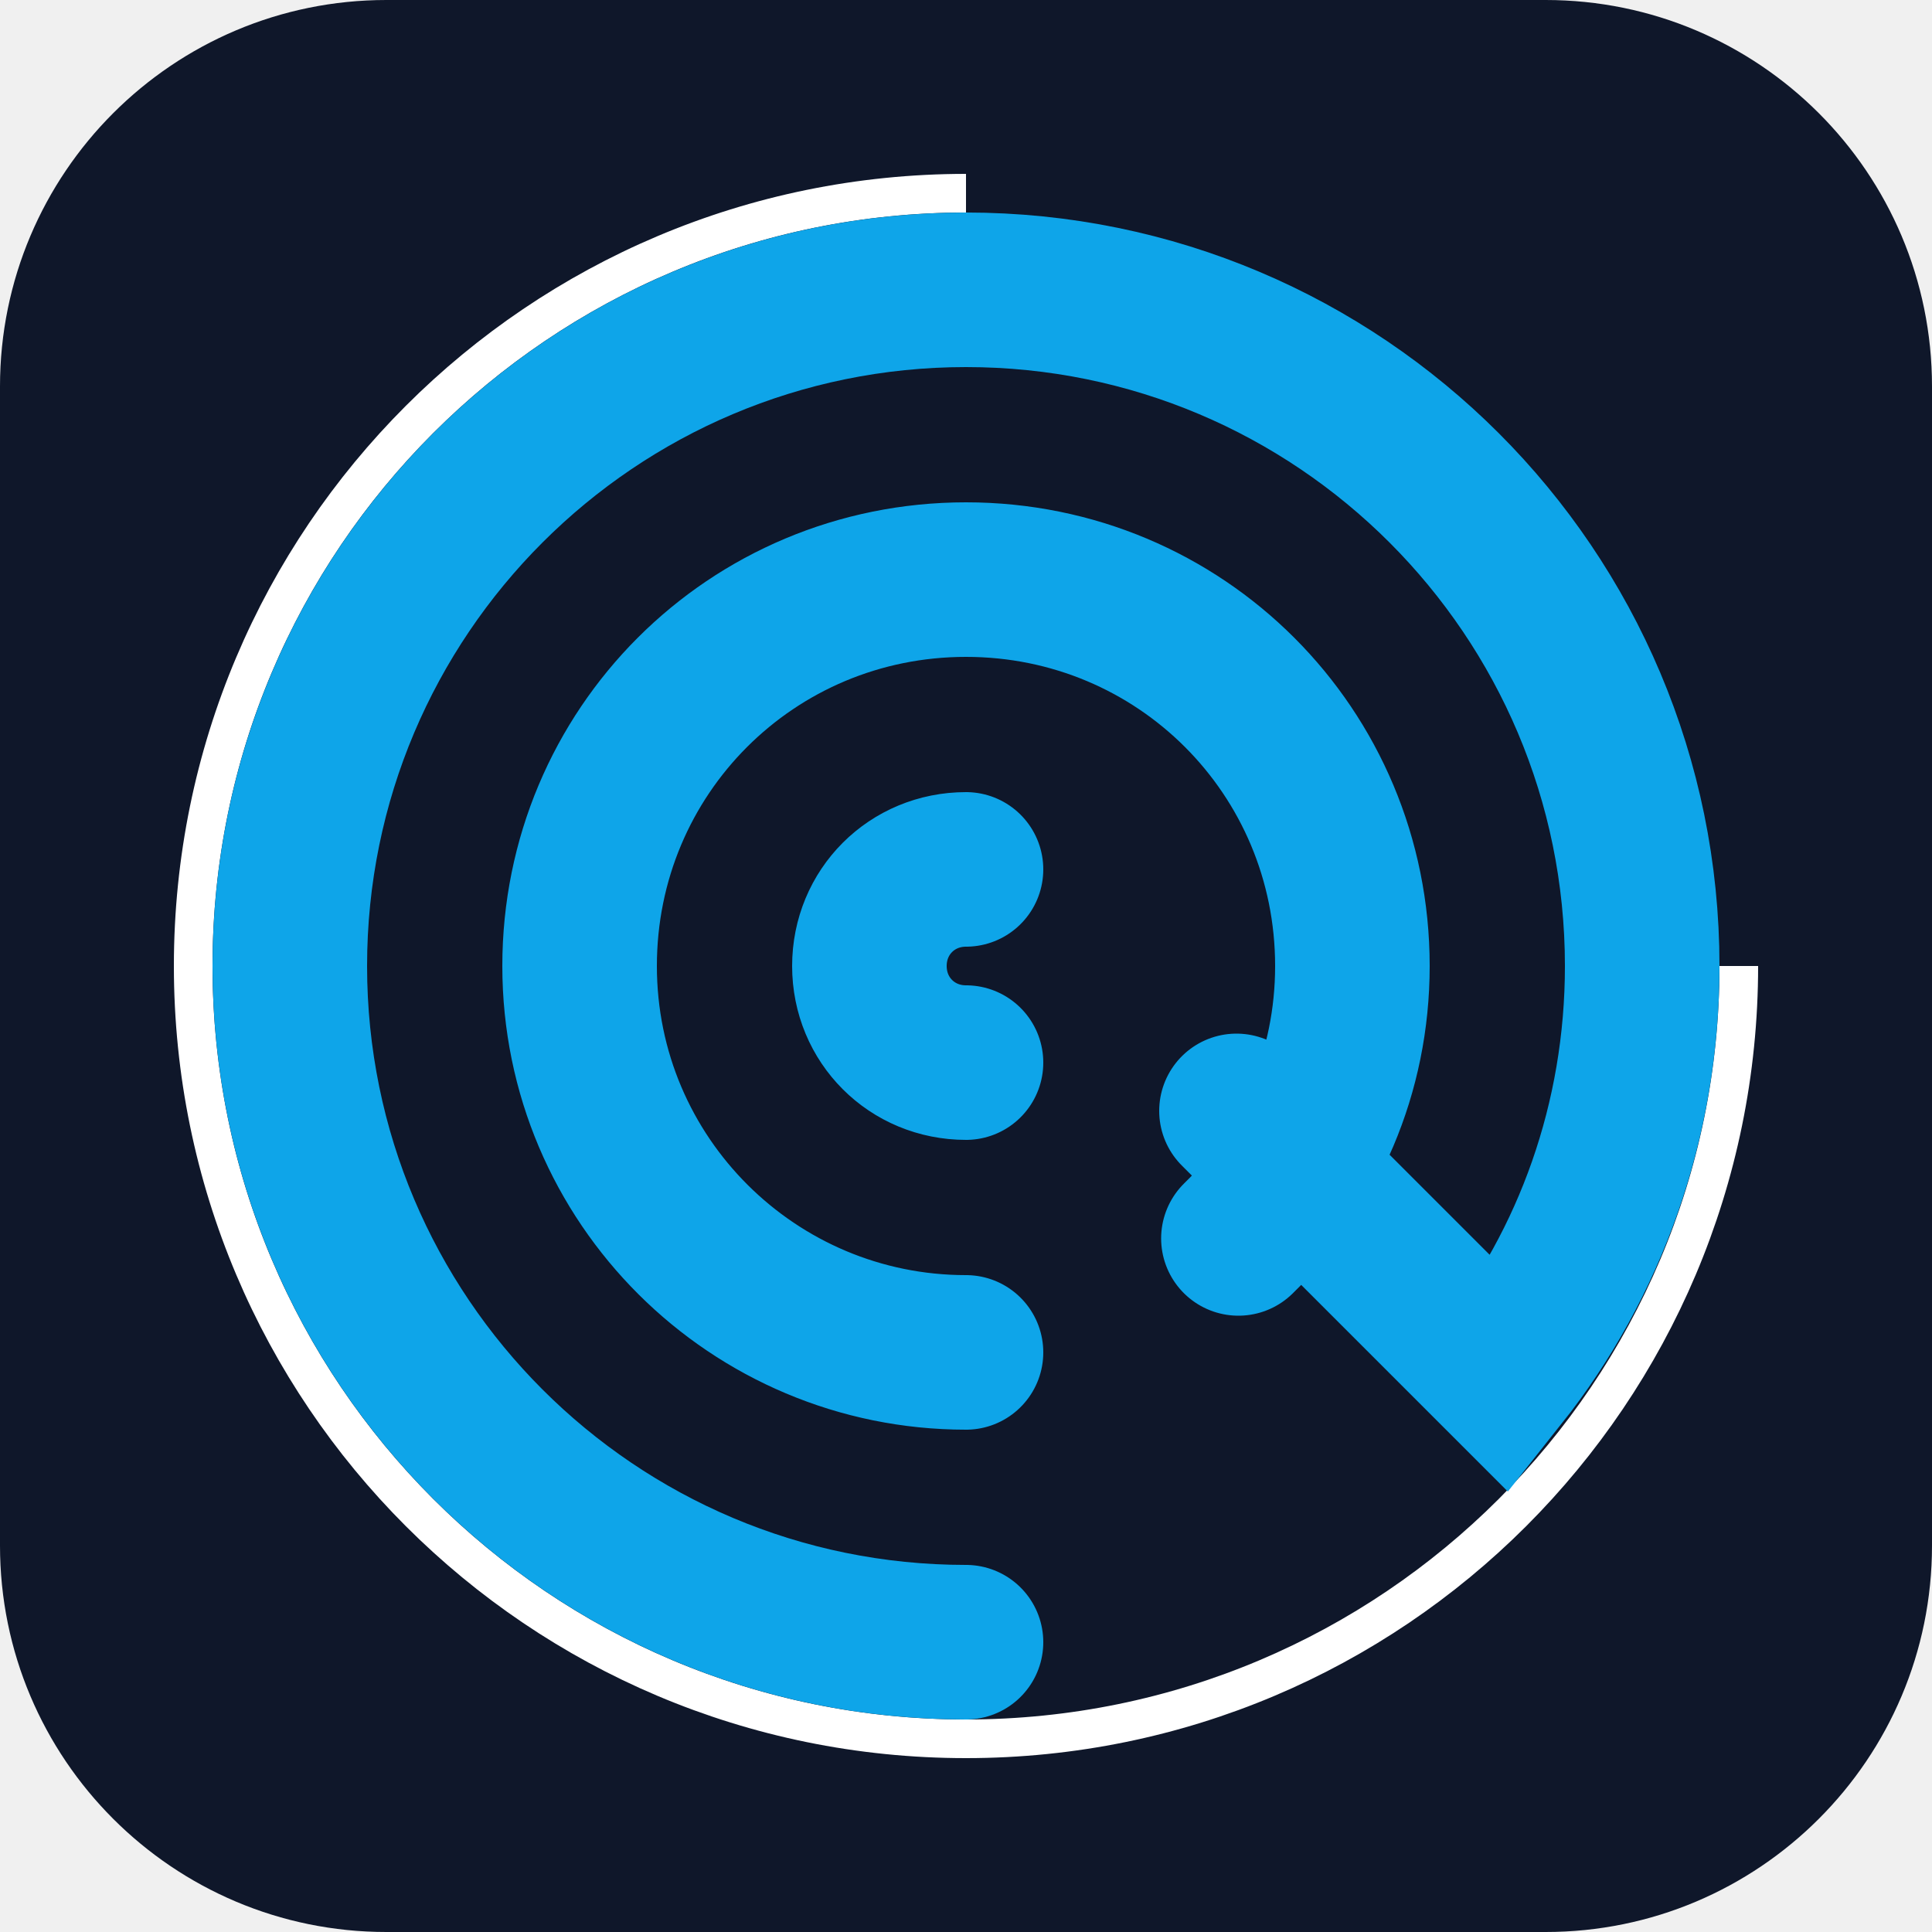
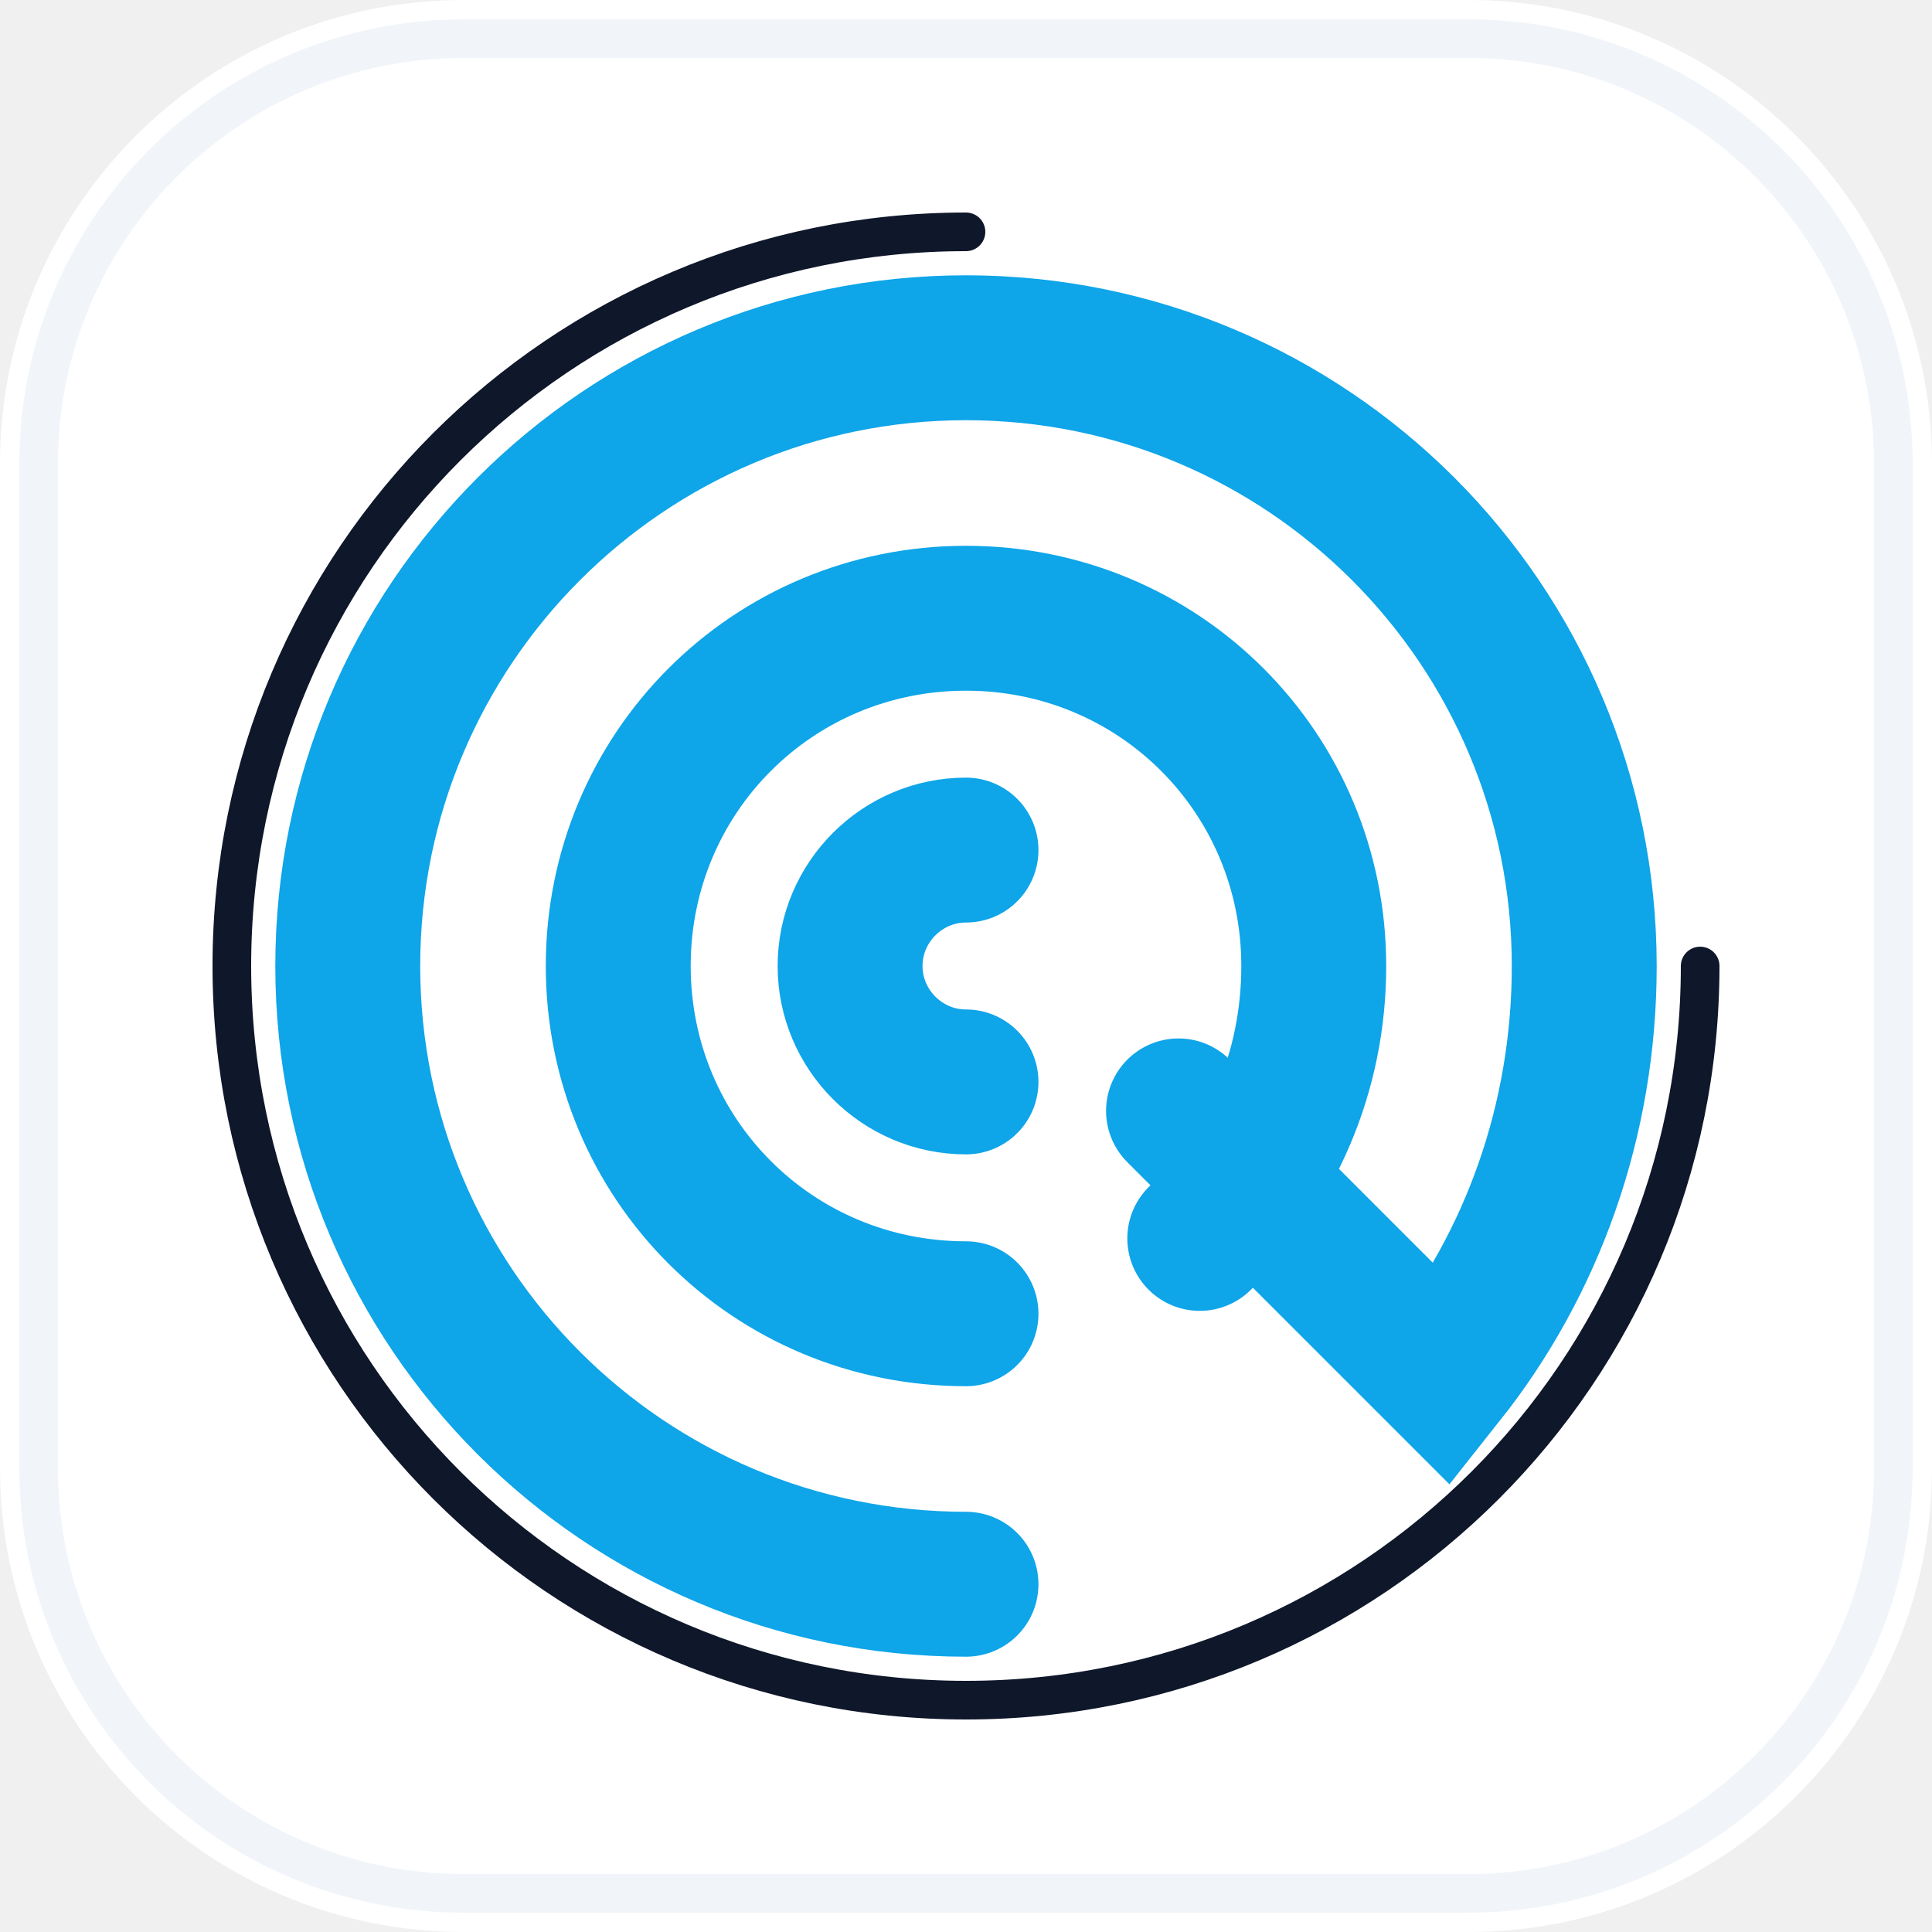
<svg xmlns="http://www.w3.org/2000/svg" viewBox="0 0 100 100" fill="none">
-   <rect width="100" height="100" rx="20" fill="#0f172a" />
-   <path d="M50 10C27.9 10 10 27.9 10 50C10 72.1 27.9 90 50 90C72.1 90 90 72.1 90 50" stroke="white" stroke-width="2" />
-   <path d="M50 85 C30.67 85 15 69.33 15 50 C15 30.67 30.67 15 50 15 C69.33 15 85 30.67 85 50 C85 58 82.3 65.4 77.7 71.2 L64 57.5 M50 70 C39 70 30 61.1 30 50 C30 38.9 38.9 30 50 30 C61.1 30 70 38.9 70 50 C70 55.5 67.8 60.5 64.1 64.1 M50 55 C47.2 55 45 52.8 45 50 C45 47.2 47.2 45 50 45" stroke="#0ea5e9" stroke-width="8" stroke-linecap="round" />
+   <rect width="100" height="100" rx="24" fill="#ffffff" />
+   <rect x="2" y="2" width="96" height="96" rx="22" stroke="#f1f5f9" stroke-width="2" fill="none" />
+   <path d="M50 12C29 12 12 29 12 50C12 71 29 88 50 88C71 88 88 71 88 50" stroke="#0f172a" stroke-width="2" stroke-linecap="round" />
+   <path d="M50 82 C32.33 82 18 67.67 18 50 C18 32.33 32.33 18 50 18 C67.67 18 82 32.33 82 50 C82 58 79.3 65.4 74.7 71.2 L61 57.5 M50 68 C40 68 32 60 32 50 C32 40 40 32 50 32 C60 32 68 40 68 50 C68 55.5 65.8 60.5 62.1 64.1 M50 56 C46.7 56 44 53.3 44 50 C44 46.7 46.7 44 50 44" stroke="#0ea5e9" stroke-width="7.5" stroke-linecap="round" />
</svg>
